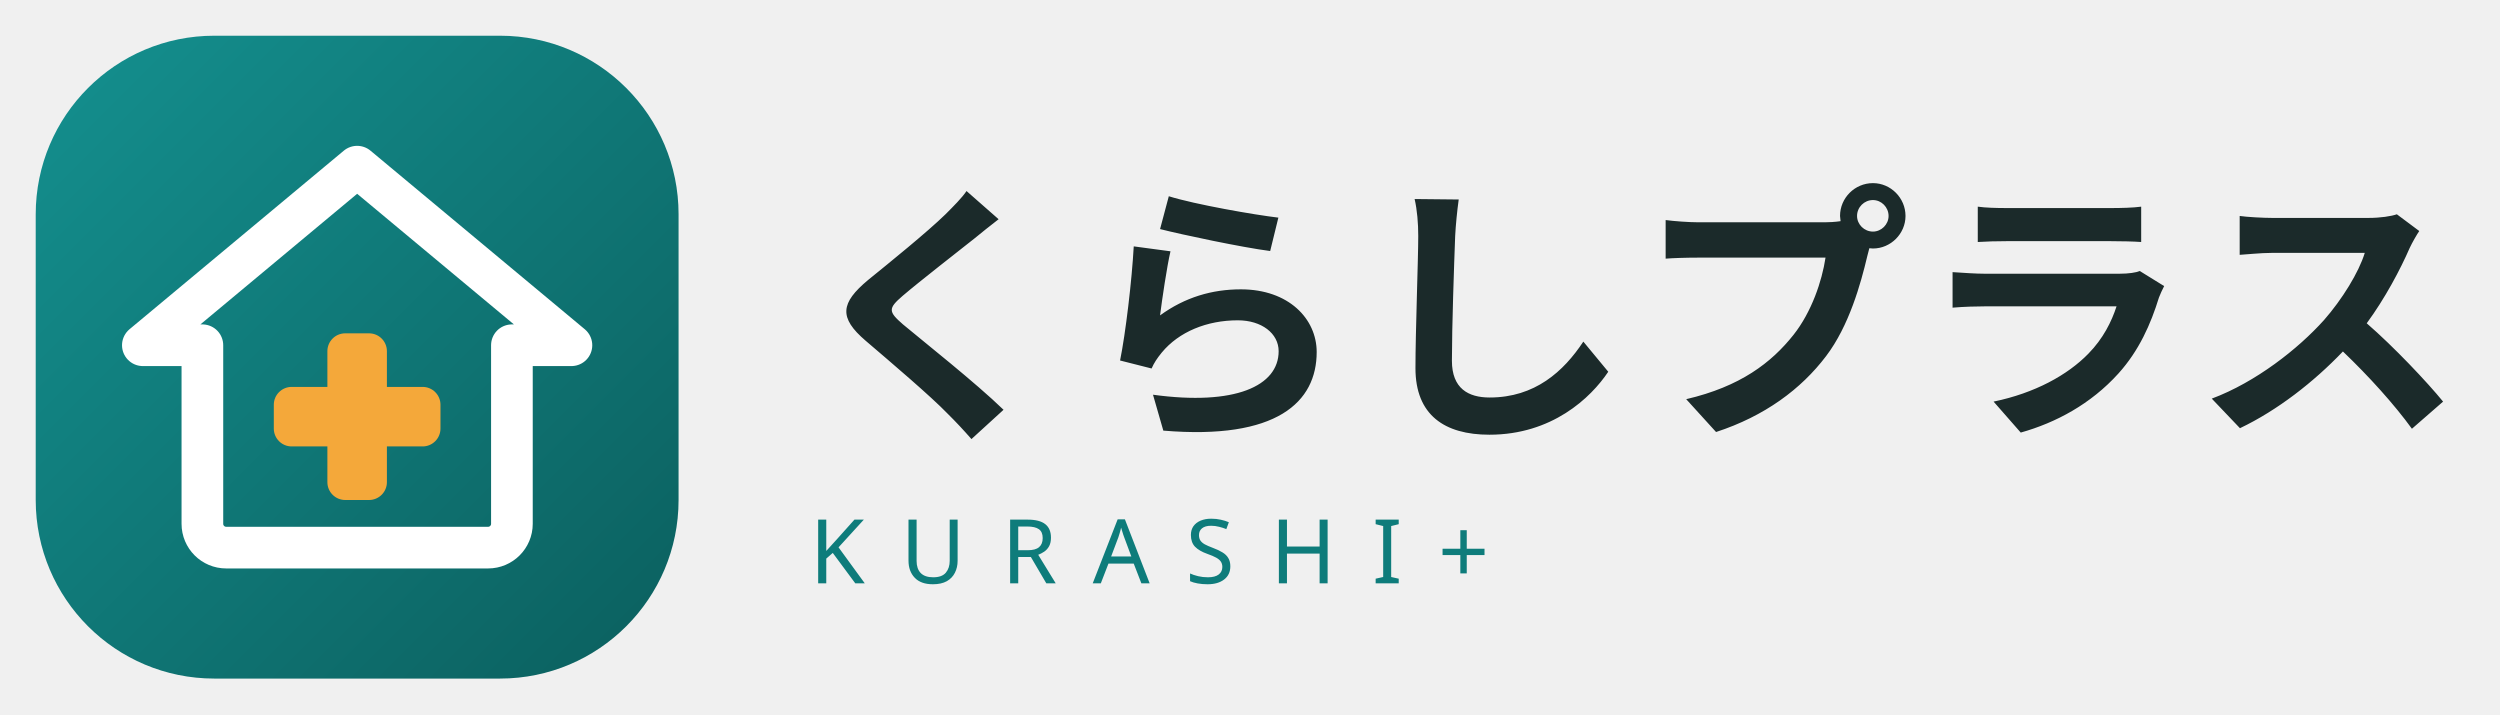
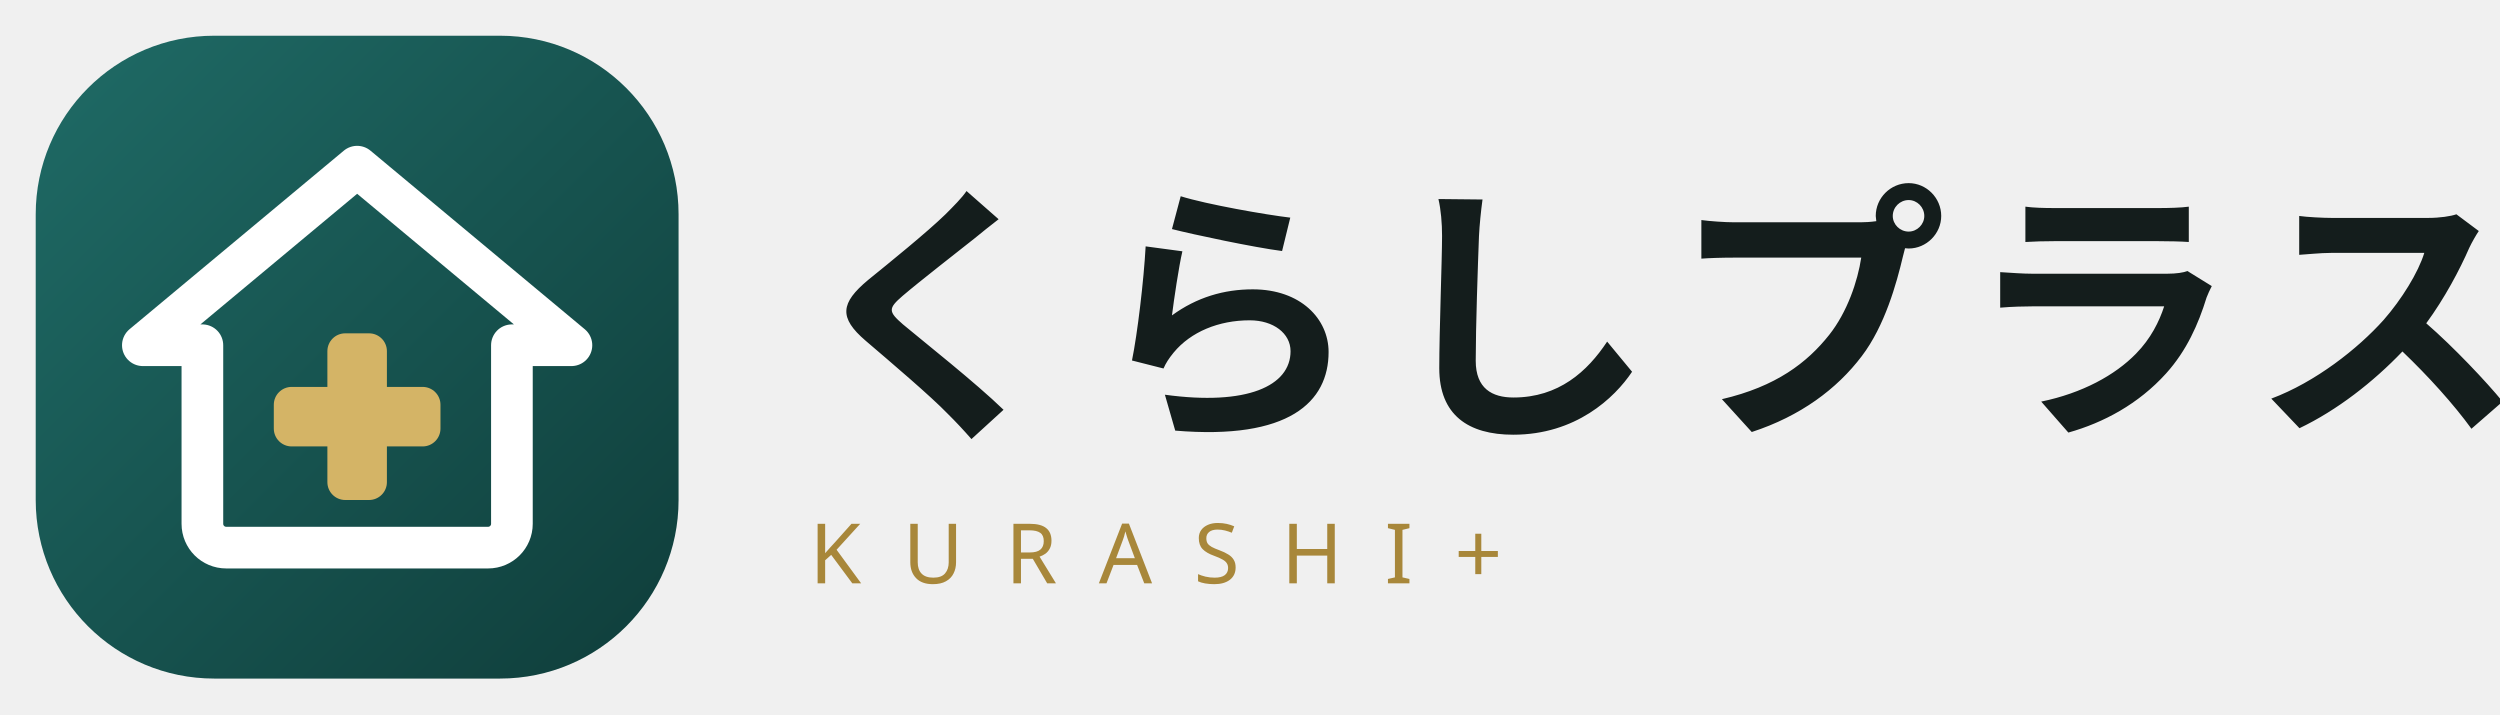
<svg xmlns="http://www.w3.org/2000/svg" viewBox="0 0 420 120" width="420" height="120" role="img" aria-label="くらしプラス KURASHI+">
  <defs>
    <linearGradient id="g" x1="0" y1="0" x2="1" y2="1">
-       <stop offset="0" stop-color="#14908F" />
-       <stop offset="1" stop-color="#0B5F5E" />
+       <stop offset="0" stop-color="#1F6B66" />
+       <stop offset="1" stop-color="#0F3D3A" />
    </linearGradient>
  </defs>
  <g transform="translate(0,0)">
    <rect x="6" y="6" width="108" height="108" rx="30" fill="url(#g)" />
    <path d="M60 28 L24 58 H34 V88 a4 4 0 0 0 4 4 H82 a4 4 0 0 0 4-4 V58 H96 Z" fill="none" stroke="#FFFFFF" stroke-width="7" stroke-linejoin="round" stroke-linecap="round" />
-     <rect x="55" y="56" width="10" height="28" rx="3" fill="#F4A83A" />
-     <rect x="46" y="65" width="28" height="10" rx="3" fill="#F4A83A" />
+     <rect x="55" y="56" width="10" height="28" rx="3" fill="#D4B466" />
+     <rect x="46" y="65" width="28" height="10" rx="3" fill="#D4B466" />
  </g>
-   <text x="134" y="70" font-family="'Zen Maru Gothic','Noto Sans JP','Hiragino Maru Gothic ProN','Hiragino Sans',sans-serif" font-weight="700" font-size="46" fill="#1B2A2A" letter-spacing="1">くらしプラス</text>
-   <text x="136" y="98" font-family="'Noto Sans JP','Hiragino Sans',sans-serif" font-weight="500" font-size="15" fill="#0E7C7B" letter-spacing="6">KURASHI+</text>
+   <text x="134" y="70" font-family="'Shippori Mincho B1','Shippori Mincho','Hiragino Mincho ProN','Yu Mincho',serif" font-weight="700" font-size="46" fill="#141D1C" letter-spacing="3">くらしプラス</text>
+   <text x="136" y="98" font-family="'Outfit','Noto Sans JP',sans-serif" font-weight="500" font-size="14" fill="#A8873A" letter-spacing="7">KURASHI+</text>
</svg>
